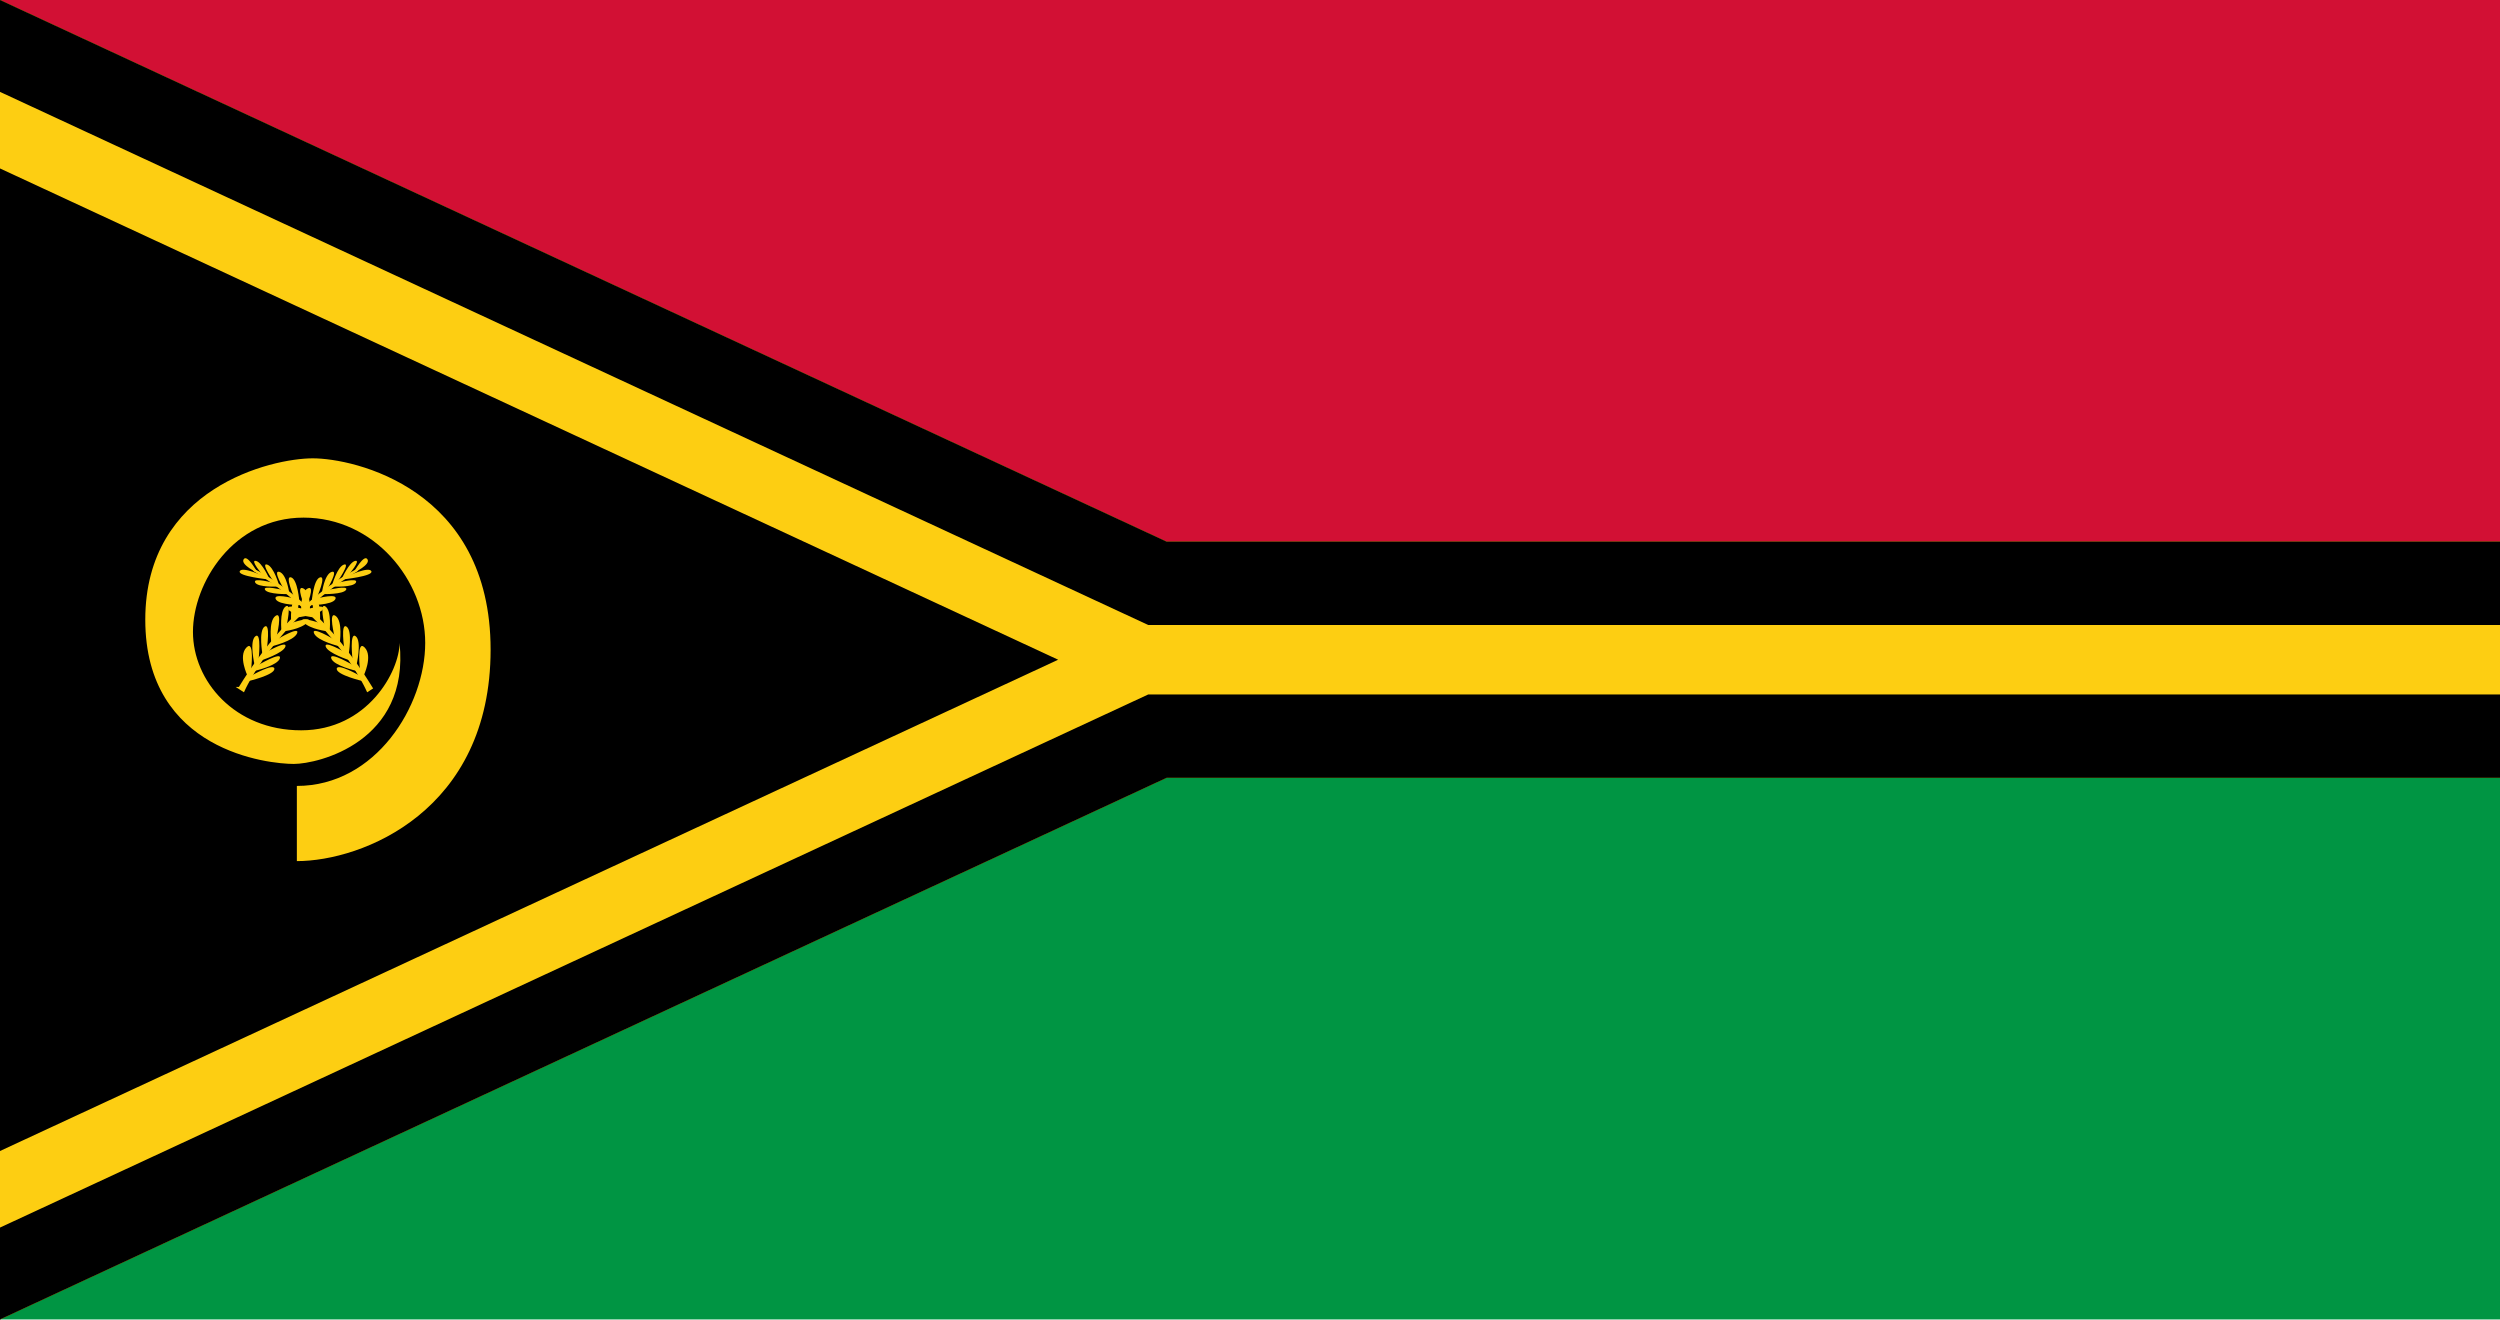
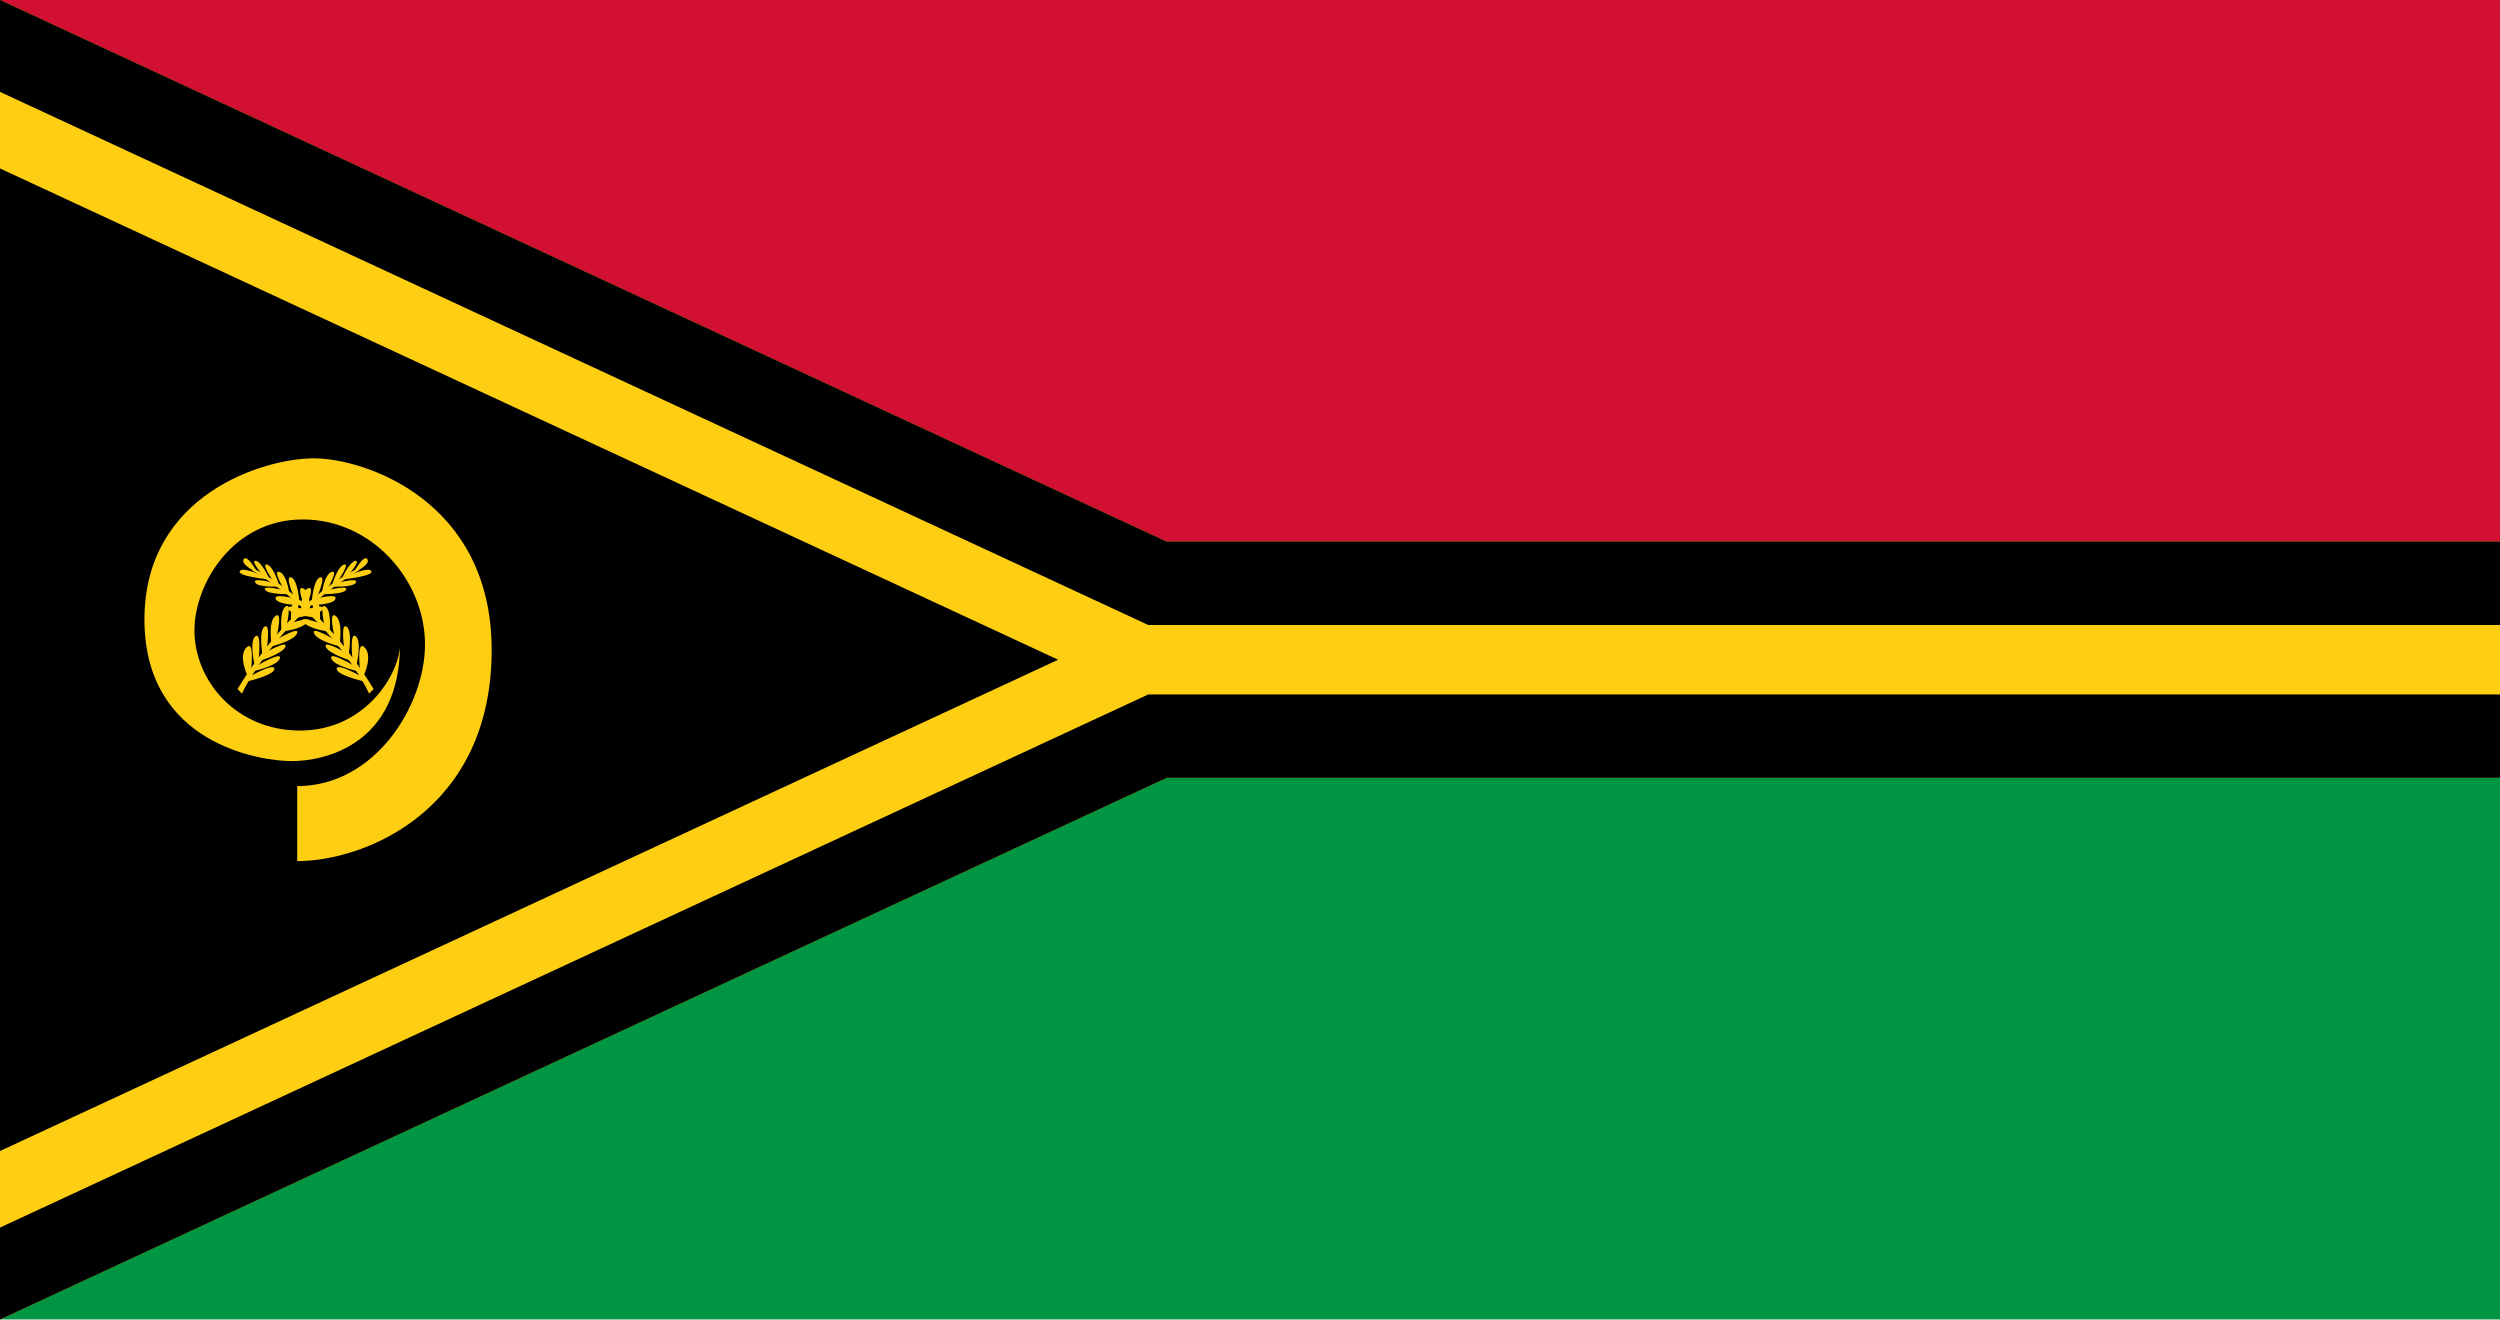
- <svg xmlns="http://www.w3.org/2000/svg" xmlns:xlink="http://www.w3.org/1999/xlink" width="900" height="475">
+ <svg xmlns="http://www.w3.org/2000/svg" xmlns:xlink="http://www.w3.org/1999/xlink" width="900" height="475" fill="#fdce12">
  <clipPath id="c">
-     <path d="M0,0V475L420,280H900V195H420z" fill="#000" />
+     <path d="M0,0V475L420,280H900V195H420z" />
  </clipPath>
-   <rect width="900" height="475" fill="#009543" />
-   <rect width="900" height="237.5" fill="#d21034" />
+   <path d="M0 0H900V475H0z" fill="#009543" />
+   <path d="M0 0H900V237.5H0z" fill="#d21034" />
  <g clip-path="url(#c)">
    <path d="M0,0 420,195H900V280H420L0,475" fill="#000" stroke="#fdce12" stroke-width="110" />
    <path d="M0,0 420,195H900M900,280H420L0,475" fill="none" stroke="#000" stroke-width="60" />
  </g>
-   <g fill="#fdce12">
-     <path d="m106.868,282.937v27.063c23.544,0,69.75-18.042,69.75-76.13,0-58.088-49.287-68.87-64.029-68.87-14.742,0-60.288,10.562-60.288,58.088s44.667,51.928,53.468,51.928c8.801,0,41.806-7.922,38.066-43.567,0,10.122-11.442,31.465-35.426,31.465-23.983,0-38.945-17.823-38.945-35.425,0-17.603,14.522-41.147,39.825-41.147,25.303,0,43.786,22.442,43.786,45.107,0,22.663-17.822,51.487-46.206,51.487z" />
-     <g id="f">
-       <path d="m86.24,247.704,1.403,0.907s11.139-25.413,41.091-43.483c-3.796,2.063-23.846,12.047-42.493,42.576z" stroke="#fdce12" stroke-width="0.833" />
-       <path d="m89.128,243.331s-3.465-7.096-0.412-10.231c3.053-3.136,1.651,8.333,1.651,8.333l1.32-1.897s-2.063-8.664,0.248-10.479c2.31-1.815,1.155,8.333,1.155,8.333l1.403-1.815s-1.485-8.416,0.743-9.984c2.228-1.567,0.826,7.922,0.826,7.922l1.65-1.898s-1.238-8.003,1.485-9.901c2.723-1.898,0.33,7.591,0.33,7.591l1.815-1.98s-0.825-7.344,1.486-8.994c2.31-1.65,0.33,6.931,0.33,6.931l1.65-1.733s-0.495-6.848,1.732-8.416c2.228-1.568,0.165,6.518,0.165,6.518l1.733-1.651s-0.412-6.848,2.393-8.168-0.495,6.436-0.495,6.436l1.897-1.65s0.578-8.003,2.971-8.747c2.393-0.743-1.073,7.097-1.073,7.097l1.732-1.403s0.907-6.848,3.547-7.673c2.641-0.825-1.65,6.271-1.65,6.271l1.732-1.32s1.898-6.848,4.373-7.591c2.476-0.743-2.558,6.436-2.558,6.436l1.65-1.155s2.723-6.189,4.951-6.602c2.228-0.412-2.476,5.116-2.476,5.116l2.063-1.238s3.547-6.436,4.786-4.456c1.237,1.981-4.951,4.868-4.951,4.868l-2.063,1.155s7.509-3.547,8.417-1.732c0.907,1.815-10.314,2.971-10.314,2.971l-1.815,1.238s7.508-2.063,6.601-0.165c-0.908,1.897-8.333,1.485-8.333,1.485l-1.733,1.238s7.508-1.815,6.518-0.083-8.333,1.567-8.333,1.567l-1.815,1.486s7.343-1.898,6.271,0.33c-1.073,2.227-9.407,2.145-9.407,2.145l-2.062,1.897s7.756-2.64,7.096-0.577c-0.66,2.063-9.489,3.136-9.489,3.136l-1.98,1.98s8.333-2.805,5.858-0.247c-2.475,2.558-8.498,3.218-8.498,3.218l-2.393,2.888s8.252-4.951,7.096-2.145c-1.155,2.805-9.241,4.703-9.241,4.703l-1.65,1.98s7.426-4.291,6.683-1.897c-0.743,2.393-8.664,4.95-8.664,4.95l-1.32,1.816s8.746-5.198,8.003-2.558c-0.743,2.641-9.076,4.538-9.076,4.538l-1.073,1.65s8.086-4.62,8.168-2.393c0.083,2.228-9.489,4.456-9.489,4.456l-0.165-1.898z" />
-     </g>
-     <use xlink:href="#f" transform="matrix(-1,0,0,1,220,0)" />
+   <path d="m107 283v27c24 0 70-18 70-76 0-54-46-69-64-69-18 0-61 13-61 58s42 51 53 51c12 0 39-6 39-42 0 10-12 31-36 31-23 0-38-18-38-36 0-17 14-40 39-40 25 0 44 22 44 45 0 22-18 51-46 51z" />
+   <g id="f">
+     <path d="m86 248 1 1s12-26 42-44c-4 2-24 12-43 43z" stroke="#fdce12" stroke-width="0.8" />
+     <path d="m89.128,243.331s-3.465-7.096-0.412-10.231c3.053-3.136,1.651,8.333,1.651,8.333l1.32-1.897s-2.063-8.664,0.248-10.479c2.31-1.815,1.155,8.333,1.155,8.333l1.403-1.815s-1.485-8.416,0.743-9.984c2.228-1.567,0.826,7.922,0.826,7.922l1.65-1.898s-1.238-8.003,1.485-9.901c2.723-1.898,0.33,7.591,0.33,7.591l1.815-1.98s-0.825-7.344,1.486-8.994c2.31-1.65,0.33,6.931,0.33,6.931l1.65-1.733s-0.495-6.848,1.732-8.416c2.228-1.568,0.165,6.518,0.165,6.518l1.733-1.651s-0.412-6.848,2.393-8.168-0.495,6.436-0.495,6.436l1.897-1.65s0.578-8.003,2.971-8.747c2.393-0.743-1.073,7.097-1.073,7.097l1.732-1.403s0.907-6.848,3.547-7.673c2.641-0.825-1.65,6.271-1.65,6.271l1.732-1.32s1.898-6.848,4.373-7.591c2.476-0.743-2.558,6.436-2.558,6.436l1.65-1.155s2.723-6.189,4.951-6.602c2.228-0.412-2.476,5.116-2.476,5.116l2.063-1.238s3.547-6.436,4.786-4.456c1.237,1.981-4.951,4.868-4.951,4.868l-2.063,1.155s7.509-3.547,8.417-1.732c0.907,1.815-10.314,2.971-10.314,2.971l-1.815,1.238s7.508-2.063,6.601-0.165c-0.908,1.897-8.333,1.485-8.333,1.485l-1.733,1.238s7.508-1.815,6.518-0.083-8.333,1.567-8.333,1.567l-1.815,1.486s7.343-1.898,6.271,0.33c-1.073,2.227-9.407,2.145-9.407,2.145l-2.062,1.897s7.756-2.64,7.096-0.577c-0.66,2.063-9.489,3.136-9.489,3.136l-1.98,1.98s8.333-2.805,5.858-0.247c-2.475,2.558-8.498,3.218-8.498,3.218l-2.393,2.888s8.252-4.951,7.096-2.145c-1.155,2.805-9.241,4.703-9.241,4.703l-1.65,1.98s7.426-4.291,6.683-1.897c-0.743,2.393-8.664,4.95-8.664,4.95l-1.32,1.816s8.746-5.198,8.003-2.558c-0.743,2.641-9.076,4.538-9.076,4.538l-1.073,1.65s8.086-4.62,8.168-2.393c0.083,2.228-9.489,4.456-9.489,4.456l-0.165-1.898z" />
  </g>
+   <use xlink:href="#f" transform="matrix(-1,0,0,1,220,0)" />
</svg>
